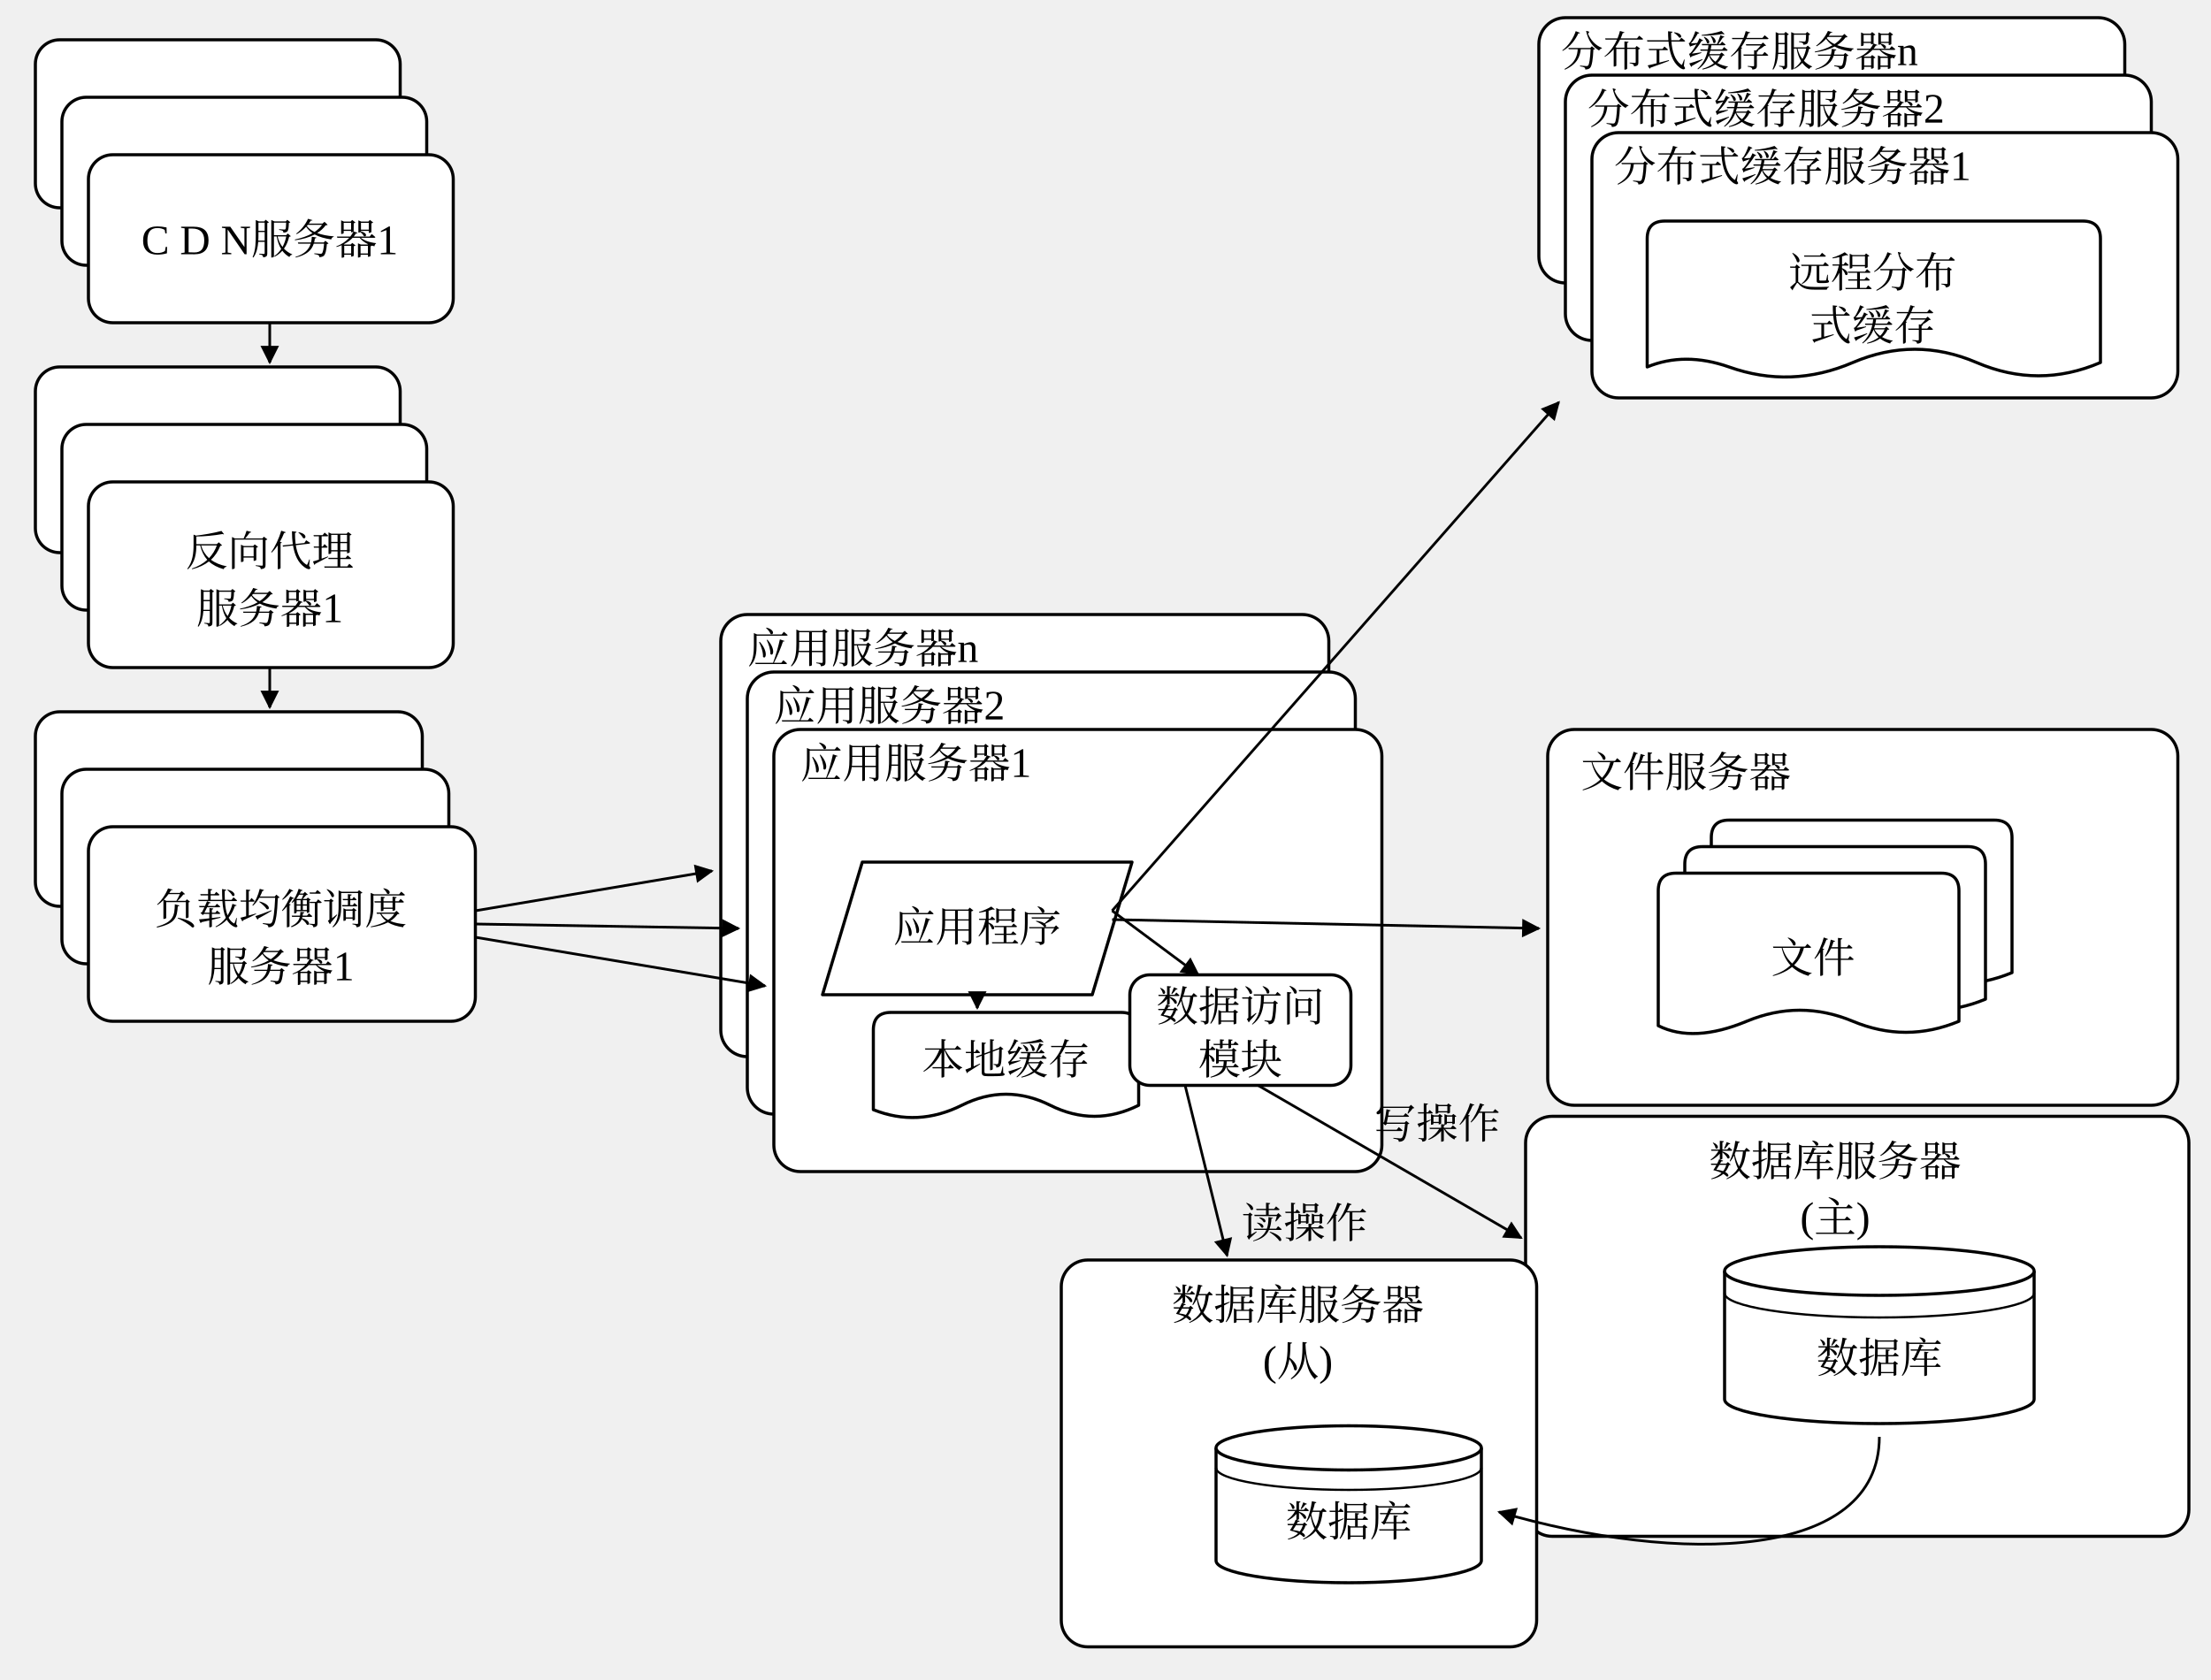
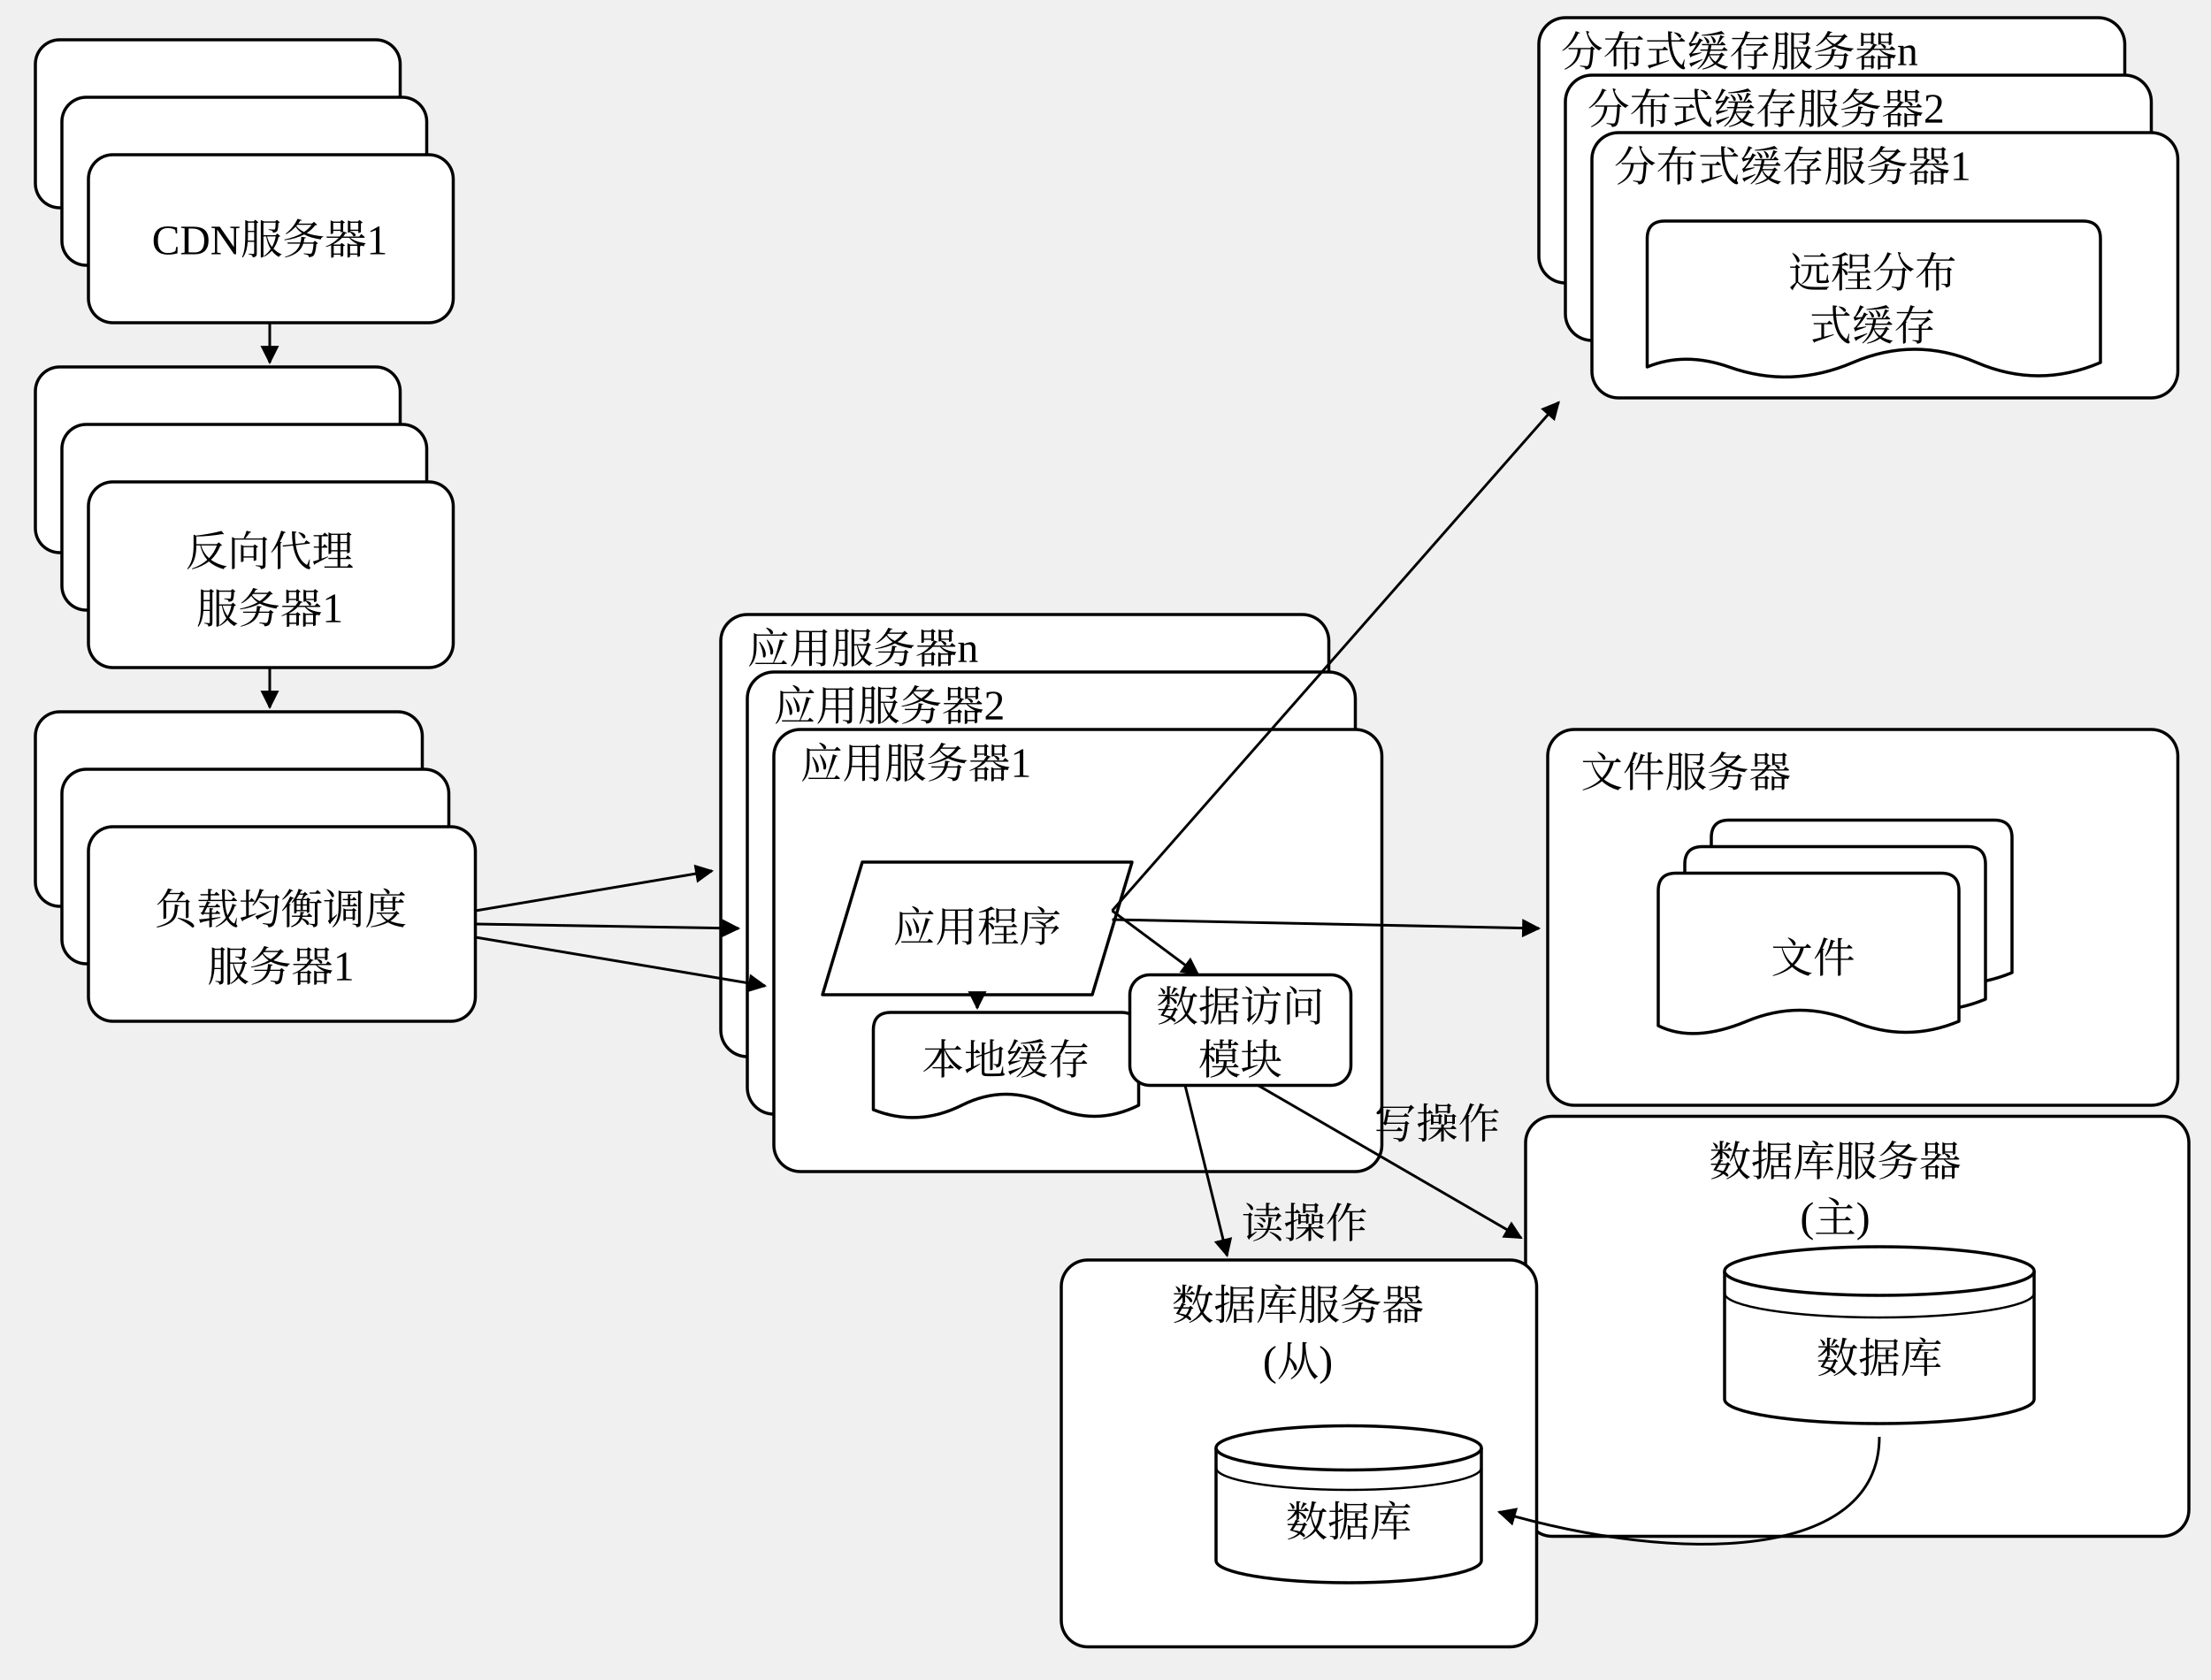
<svg xmlns="http://www.w3.org/2000/svg" viewBox="0 0 1000 760" font-family="Liberation Serif, SimSun, 'Noto Serif CJK SC', 'WenQuanYi Zen Hei', 'Droid Sans Fallback', serif" font-size="19">
  <defs>
    <marker id="ar" viewBox="0 0 10 10" refX="9" refY="5" markerWidth="7" markerHeight="7" orient="auto-start-reverse">
      <path d="M0,0 L10,5 L0,10 z" fill="#000" />
    </marker>
  </defs>
  <g fill="#fff" stroke="#000" stroke-width="1.4" stroke-linejoin="round">
    <rect x="16" y="18" width="165" height="76" rx="11" ry="11" />
    <rect x="28" y="44" width="165" height="76" rx="11" ry="11" />
    <rect x="40" y="70" width="165" height="76" rx="11" ry="11" />
    <rect x="16" y="166" width="165" height="84" rx="11" ry="11" />
    <rect x="28" y="192" width="165" height="84" rx="11" ry="11" />
    <rect x="40" y="218" width="165" height="84" rx="11" ry="11" />
    <rect x="16" y="322" width="175" height="88" rx="11" ry="11" />
    <rect x="28" y="348" width="175" height="88" rx="11" ry="11" />
    <rect x="40" y="374" width="175" height="88" rx="11" ry="11" />
    <rect x="326" y="278" width="275" height="200" rx="12" ry="12" />
    <rect x="338" y="304" width="275" height="200" rx="12" ry="12" />
    <rect x="350" y="330" width="275" height="200" rx="12" ry="12" />
    <rect x="696" y="8" width="265" height="120" rx="12" ry="12" />
    <rect x="708" y="34" width="265" height="120" rx="12" ry="12" />
    <rect x="720" y="60" width="265" height="120" rx="12" ry="12" />
    <rect x="700" y="330" width="285" height="170" rx="12" ry="12" />
    <rect x="690" y="505" width="300" height="190" rx="12" ry="12" />
    <rect x="480" y="570" width="215" height="175" rx="12" ry="12" />
    <path d="M390,390 L512,390 L494,450 L372,450 Z" />
    <path d="M395,466 Q395,458 403,458 L507,458 Q515,458 515,466 L515,500 Q495,510 475,500 Q455,490 435,500 Q415,510 395,502 Z" />
    <rect x="511" y="441" width="100" height="50" rx="9" ry="9" />
    <path d="M774,379 Q774,371 782,371 L902,371 Q910,371 910,379 L910,440 Q886,450 862,440 Q838,430 814,440 Q790,450 774,442 Z" />
    <path d="M762,391 Q762,383 770,383 L890,383 Q898,383 898,391 L898,452 Q874,462 850,452 Q826,442 802,452 Q778,462 762,454 Z" />
    <path d="M750,403 Q750,395 758,395 L878,395 Q886,395 886,403 L886,462 Q862,472 838,462 Q814,452 790,462 Q766,472 750,464 Z" />
    <path d="M745,108 Q745,100 753,100 L942,100 Q950,100 950,108 L950,164 Q922,176 894,164 Q866,152 838,164 Q810,176 782,166 Q762,159 745,166 Z" />
    <path d="M780,575 L780,633 A70,11 0 0 0 920,633 L920,575" />
    <ellipse cx="850" cy="575" rx="70" ry="11" />
    <path d="M780,585 A70,11 0 0 0 920,585" fill="none" stroke-width="1" />
    <path d="M550,655 L550,706 A60,10 0 0 0 670,706 L670,655" />
    <ellipse cx="610" cy="655" rx="60" ry="10" />
    <path d="M550,664 A60,10 0 0 0 670,664" fill="none" stroke-width="1" />
  </g>
  <g fill="none" stroke="#000" stroke-width="1.2">
    <line x1="122" y1="146" x2="122" y2="164" marker-end="url(#ar)" />
    <line x1="122" y1="302" x2="122" y2="320" marker-end="url(#ar)" />
    <line x1="215" y1="412" x2="322" y2="394" marker-end="url(#ar)" />
    <line x1="215" y1="418" x2="334" y2="420" marker-end="url(#ar)" />
    <line x1="215" y1="424" x2="346" y2="446" marker-end="url(#ar)" />
    <line x1="442" y1="450" x2="442" y2="456" marker-end="url(#ar)" />
    <line x1="503" y1="412" x2="542" y2="441" marker-end="url(#ar)" />
    <line x1="503" y1="412" x2="705" y2="182" marker-end="url(#ar)" />
    <line x1="503" y1="416" x2="696" y2="420" marker-end="url(#ar)" />
    <line x1="569" y1="491" x2="688" y2="560" marker-end="url(#ar)" />
    <line x1="536" y1="491" x2="555" y2="568" marker-end="url(#ar)" />
    <path d="M850,650 C850,706 760,708 678,684" marker-end="url(#ar)" />
  </g>
  <g fill="#000" stroke="none">
-     <text x="122" y="115" text-anchor="middle">C D N服务器1</text>
+     <text x="122" y="115" text-anchor="middle">CDN服务器1</text>
    <text x="122" y="256" text-anchor="middle">反向代理</text>
    <text x="122" y="282" text-anchor="middle">服务器1</text>
    <text x="127" y="418" text-anchor="middle">负载均衡调度</text>
    <text x="127" y="444" text-anchor="middle">服务器1</text>
    <text x="338" y="300" text-anchor="start">应用服务器n</text>
    <text x="350" y="326" text-anchor="start">应用服务器2</text>
    <text x="362" y="352" text-anchor="start">应用服务器1</text>
    <text x="442" y="426" text-anchor="middle">应用程序</text>
    <text x="561" y="462" text-anchor="middle">数据访问</text>
    <text x="561" y="486" text-anchor="middle">模块</text>
    <text x="455" y="486" text-anchor="middle">本地缓存</text>
    <text x="706" y="30" text-anchor="start">分布式缓存服务器n</text>
    <text x="718" y="56" text-anchor="start">分布式缓存服务器2</text>
    <text x="730" y="82" text-anchor="start">分布式缓存服务器1</text>
    <text x="847" y="130" text-anchor="middle">远程分布</text>
    <text x="847" y="154" text-anchor="middle">式缓存</text>
    <text x="715" y="356" text-anchor="start">文件服务器</text>
    <text x="820" y="440" text-anchor="middle">文件</text>
    <text x="830" y="532" text-anchor="middle">数据库服务器</text>
    <text x="830" y="557" text-anchor="middle">(主)</text>
    <text x="587" y="597" text-anchor="middle">数据库服务器</text>
    <text x="587" y="622" text-anchor="middle">(从)</text>
    <text x="850" y="621" text-anchor="middle">数据库</text>
    <text x="610" y="695" text-anchor="middle">数据库</text>
    <text x="650" y="515" text-anchor="middle">写操作</text>
    <text x="590" y="560" text-anchor="middle">读操作</text>
  </g>
</svg>
